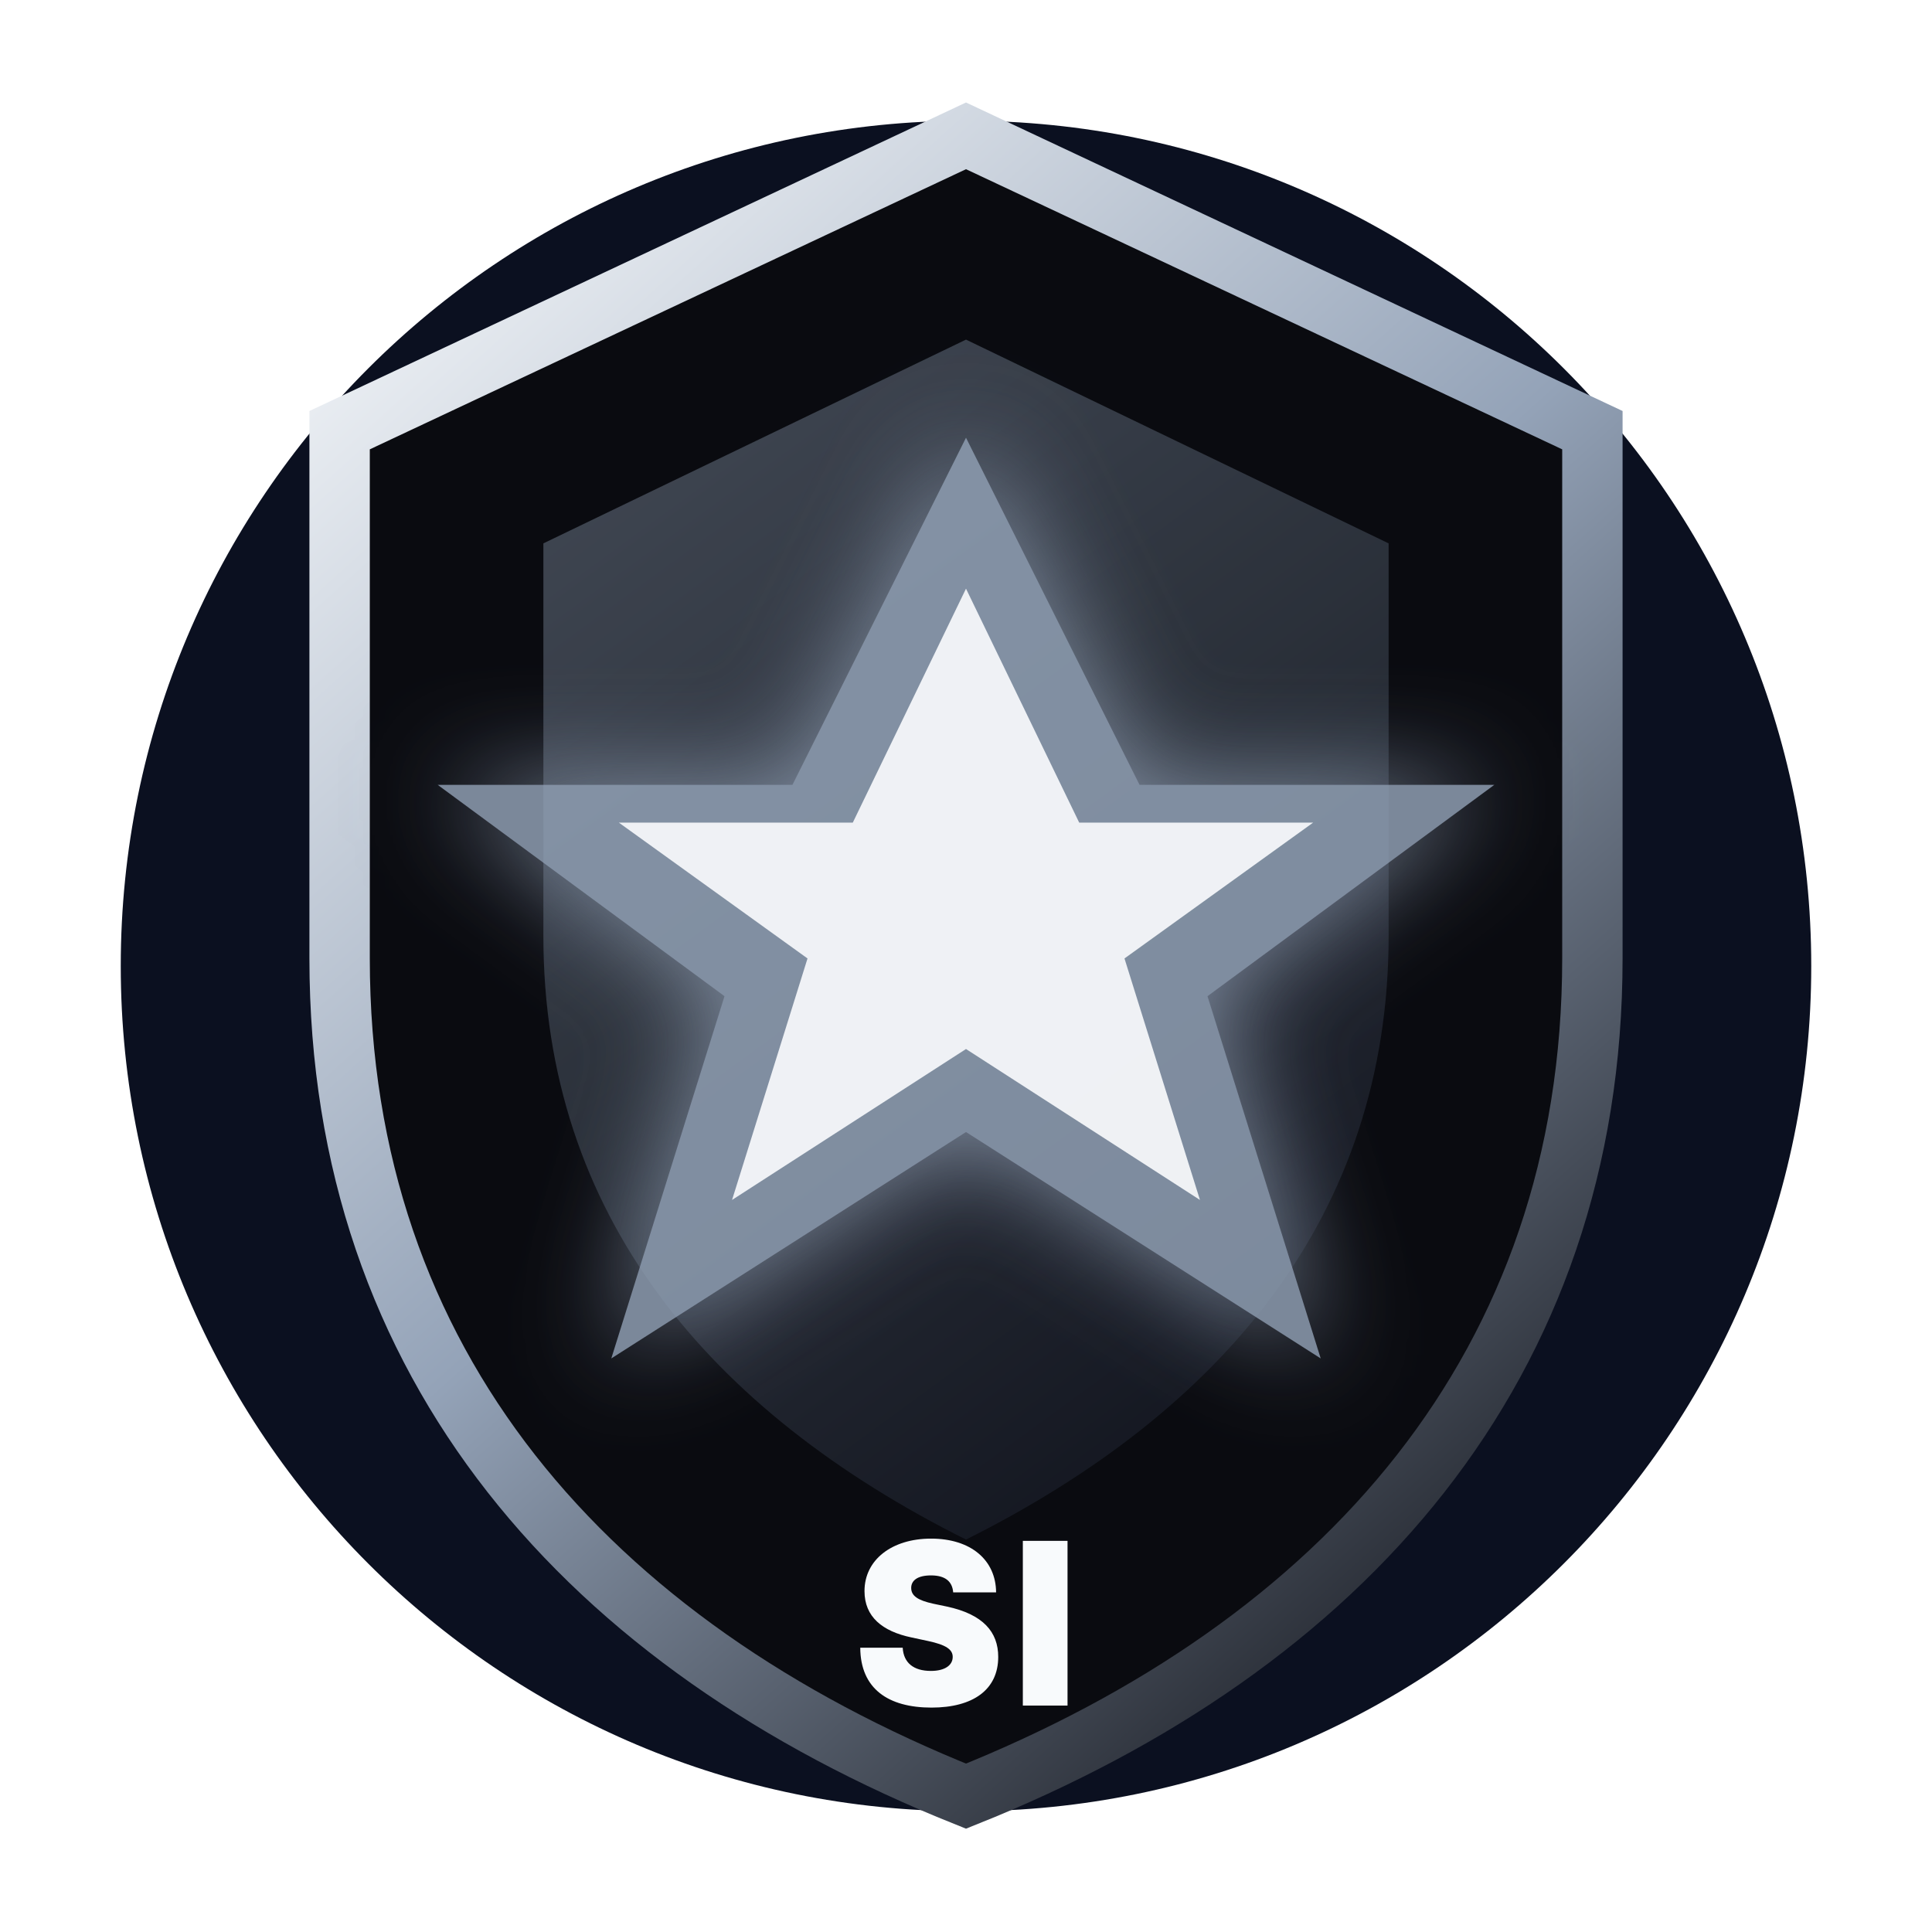
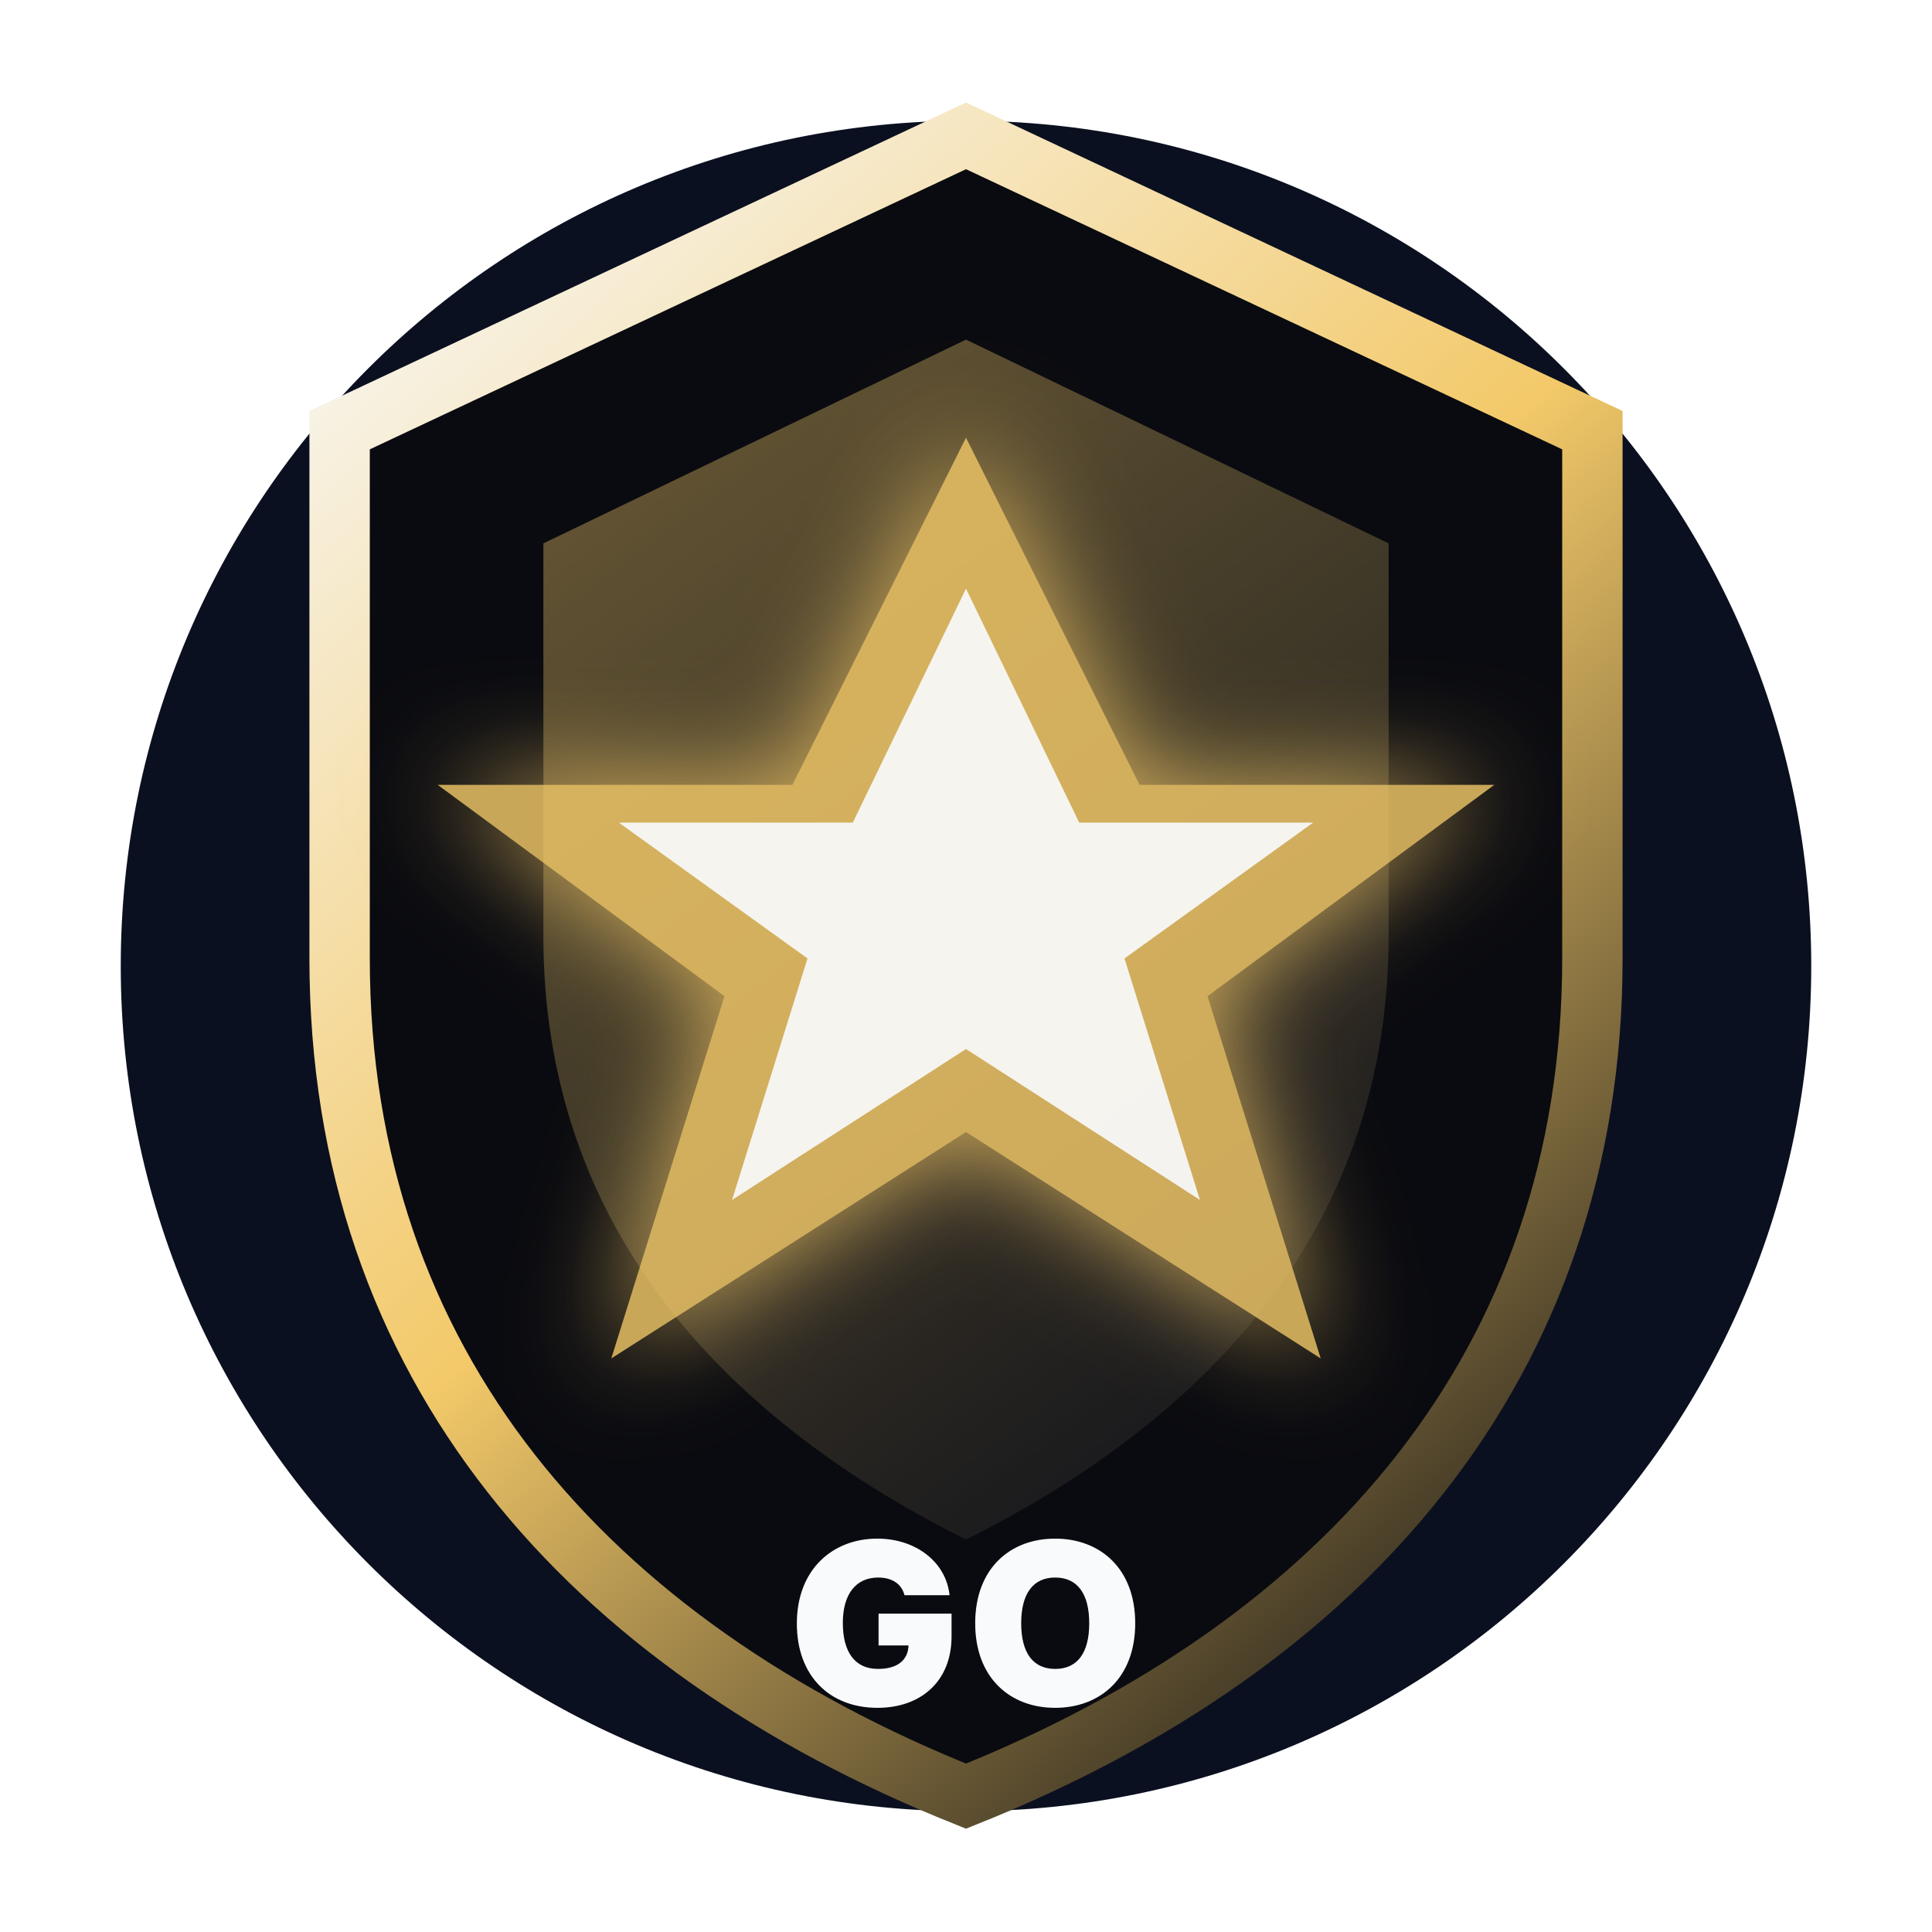
- <svg xmlns="http://www.w3.org/2000/svg" viewBox="0 0 256 256" role="img" aria-label="Silver rank medal">
+ <svg xmlns="http://www.w3.org/2000/svg" viewBox="0 0 256 256" role="img" aria-label="Gold rank medal">
  <defs>
    <linearGradient id="g" x1="40" y1="28" x2="218" y2="226" gradientUnits="userSpaceOnUse">
      <stop offset="0" stop-color="#F8FAFC" />
-       <stop offset="0.48" stop-color="#94A3B8" />
+       <stop offset="0.48" stop-color="#F3C969" />
      <stop offset="1" stop-color="#0A0B10" />
    </linearGradient>
    <linearGradient id="core" x1="74" y1="54" x2="182" y2="202" gradientUnits="userSpaceOnUse">
-       <stop offset="0" stop-color="#94A3B8" stop-opacity=".95" />
+       <stop offset="0" stop-color="#F3C969" stop-opacity=".95" />
      <stop offset="1" stop-color="#111827" />
    </linearGradient>
    <filter id="glow" x="-45%" y="-45%" width="190%" height="190%">
      <feGaussianBlur stdDeviation="7" result="b" />
      <feMerge>
        <feMergeNode in="b" />
        <feMergeNode in="SourceGraphic" />
      </feMerge>
    </filter>
  </defs>
  <circle cx="128" cy="128" r="112" fill="#0B1020" />
  <path d="M128 18 211 57v70c0 54-33 91-83 111-50-20-83-57-83-111V57l83-39Z" fill="#0A0B10" stroke="url(#g)" stroke-width="8" />
  <path d="M128 45 184 72v52c0 37-22 63-56 80-34-17-56-43-56-80V72l56-27Z" fill="url(#core)" opacity=".42" />
-   <path d="M128 58 151 104h47l-38 28 15 48-47-30-47 30 15-48-38-28h47l23-46Z" fill="#94A3B8" opacity=".82" filter="url(#glow)" />
+   <path d="M128 58 151 104h47l-38 28 15 48-47-30-47 30 15-48-38-28h47l23-46Z" fill="#F3C969" opacity=".82" filter="url(#glow)" />
  <path d="M128 78 143 109h31l-25 18 10 32-31-20-31 20 10-32-25-18h31l15-31Z" fill="#F8FAFC" opacity=".92" />
-   <text x="128" y="226" text-anchor="middle" font-family="Inter, Arial, sans-serif" font-size="30" font-weight="900" fill="#F8FAFC" letter-spacing="1">SI</text>
+   <text x="128" y="226" text-anchor="middle" font-family="Inter, Arial, sans-serif" font-size="30" font-weight="900" fill="#F8FAFC" letter-spacing="1">GO</text>
</svg>
